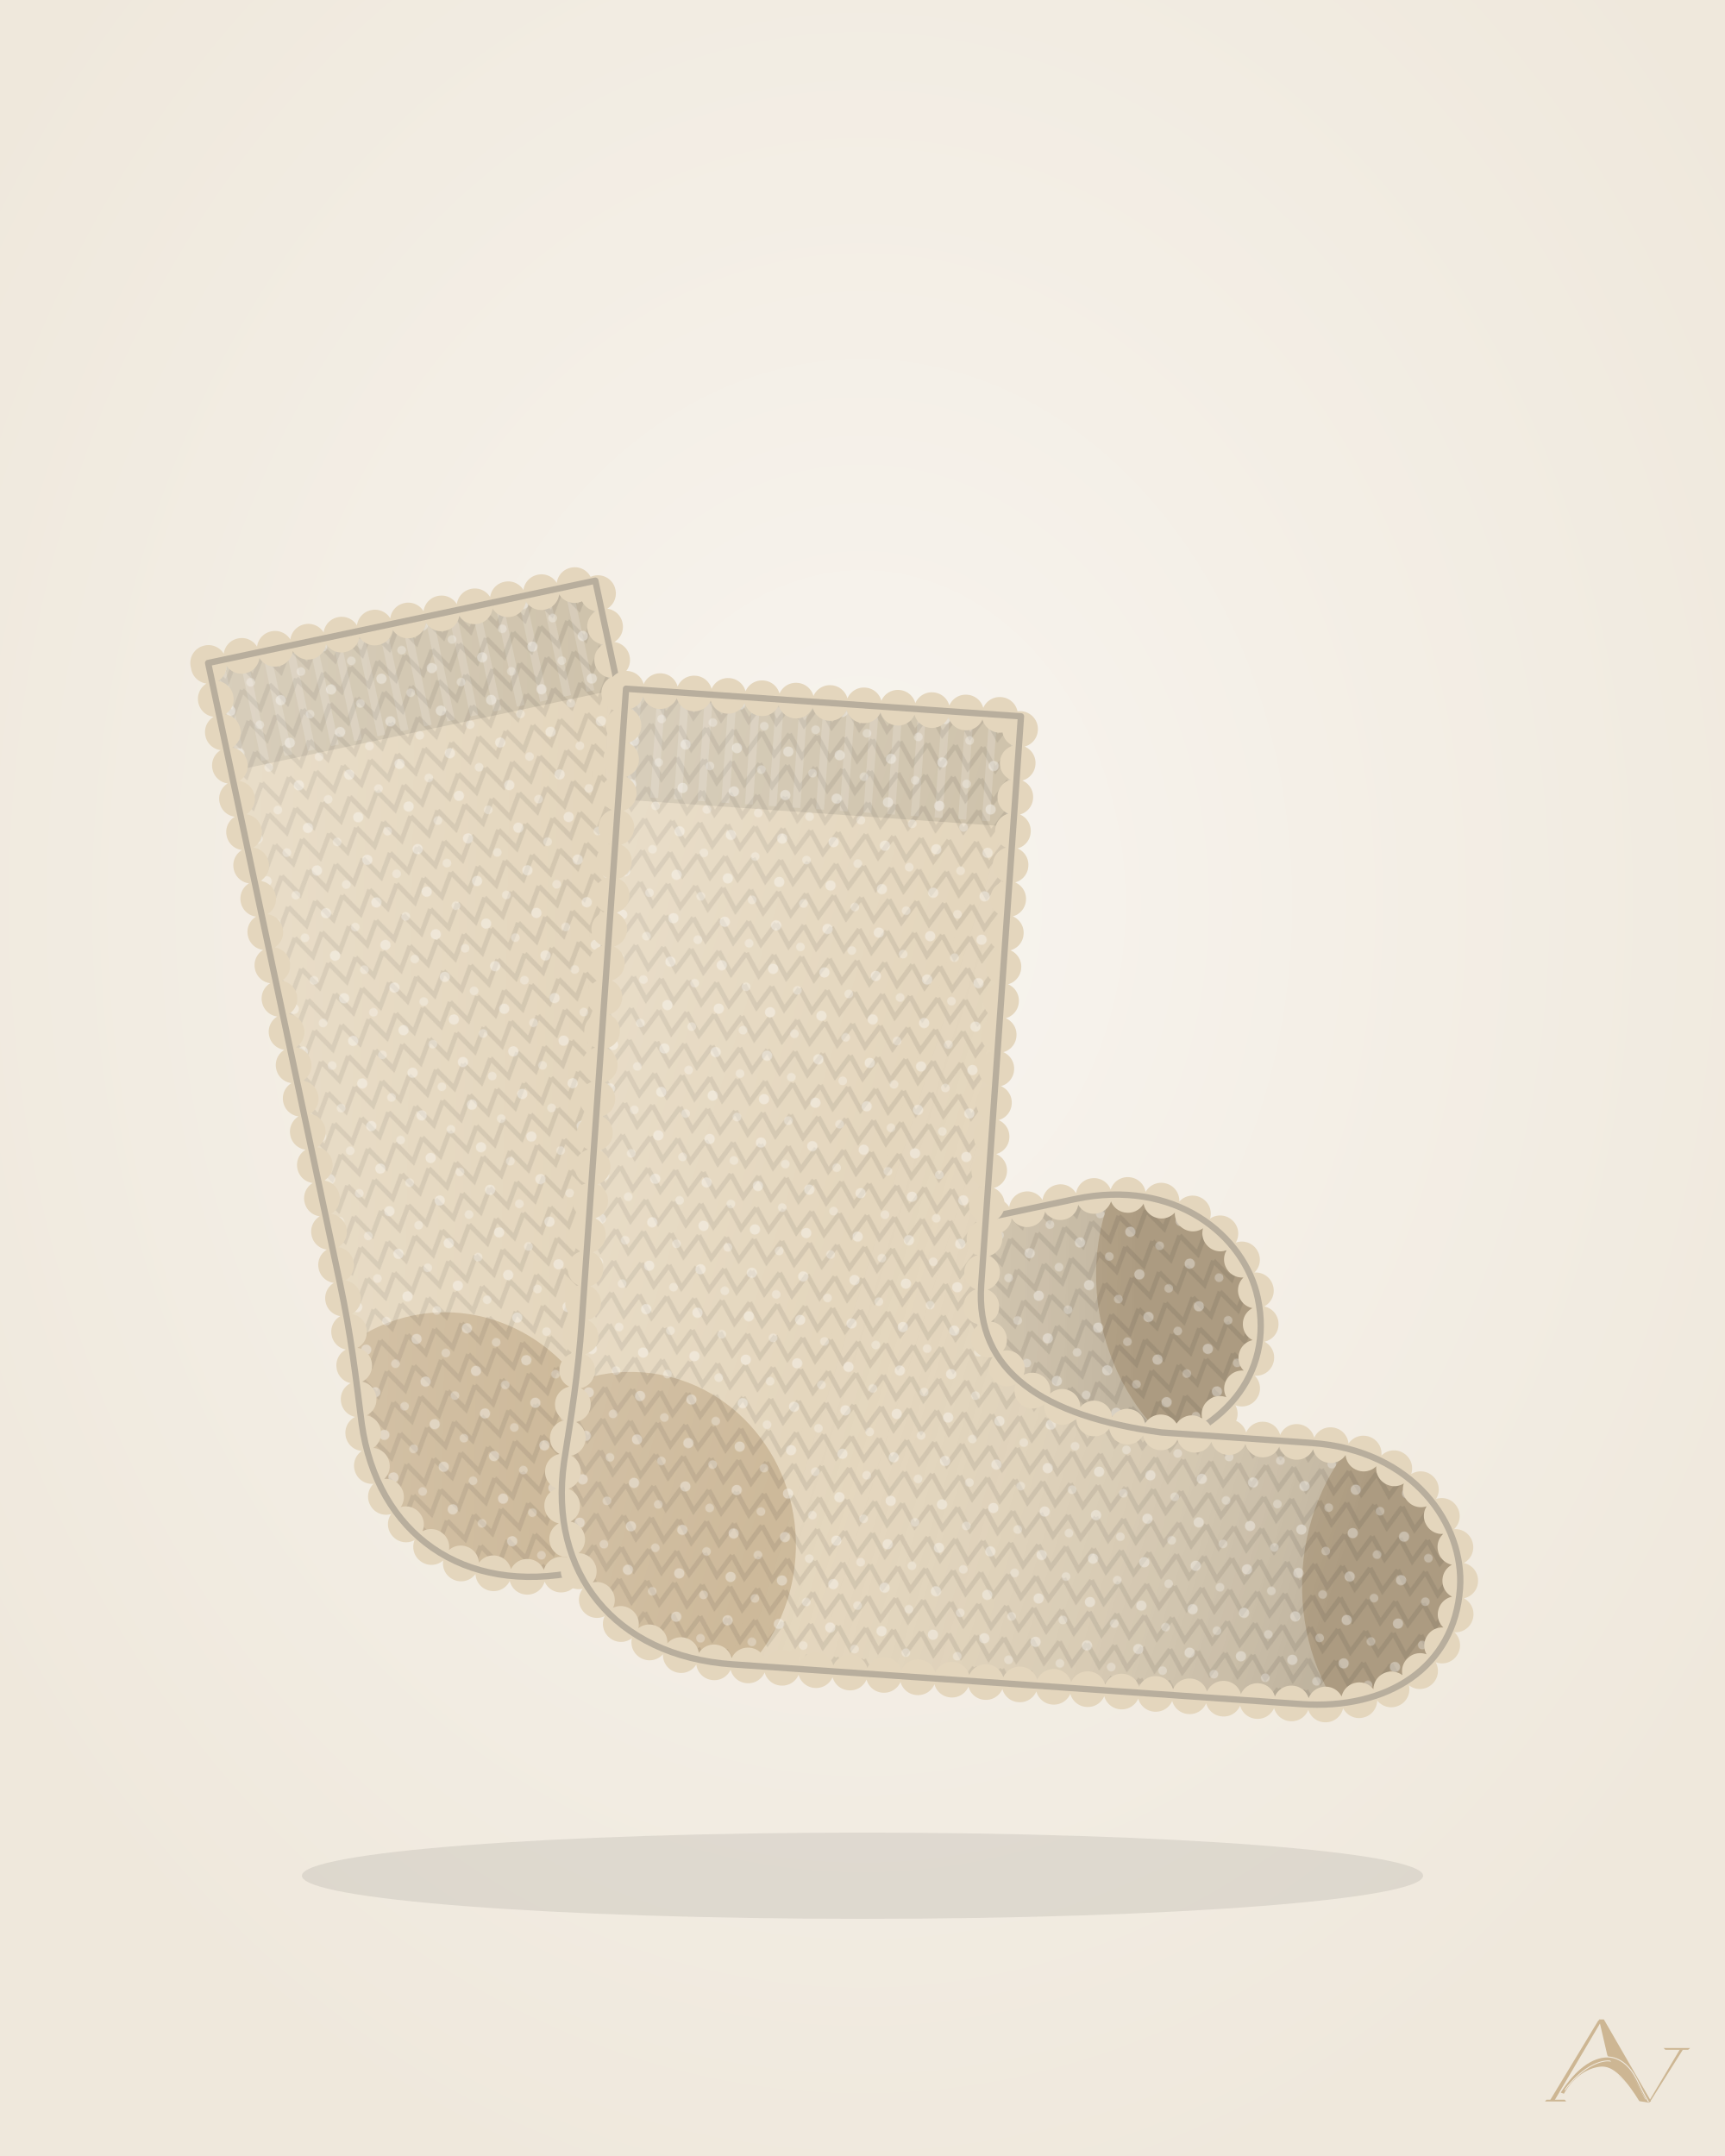
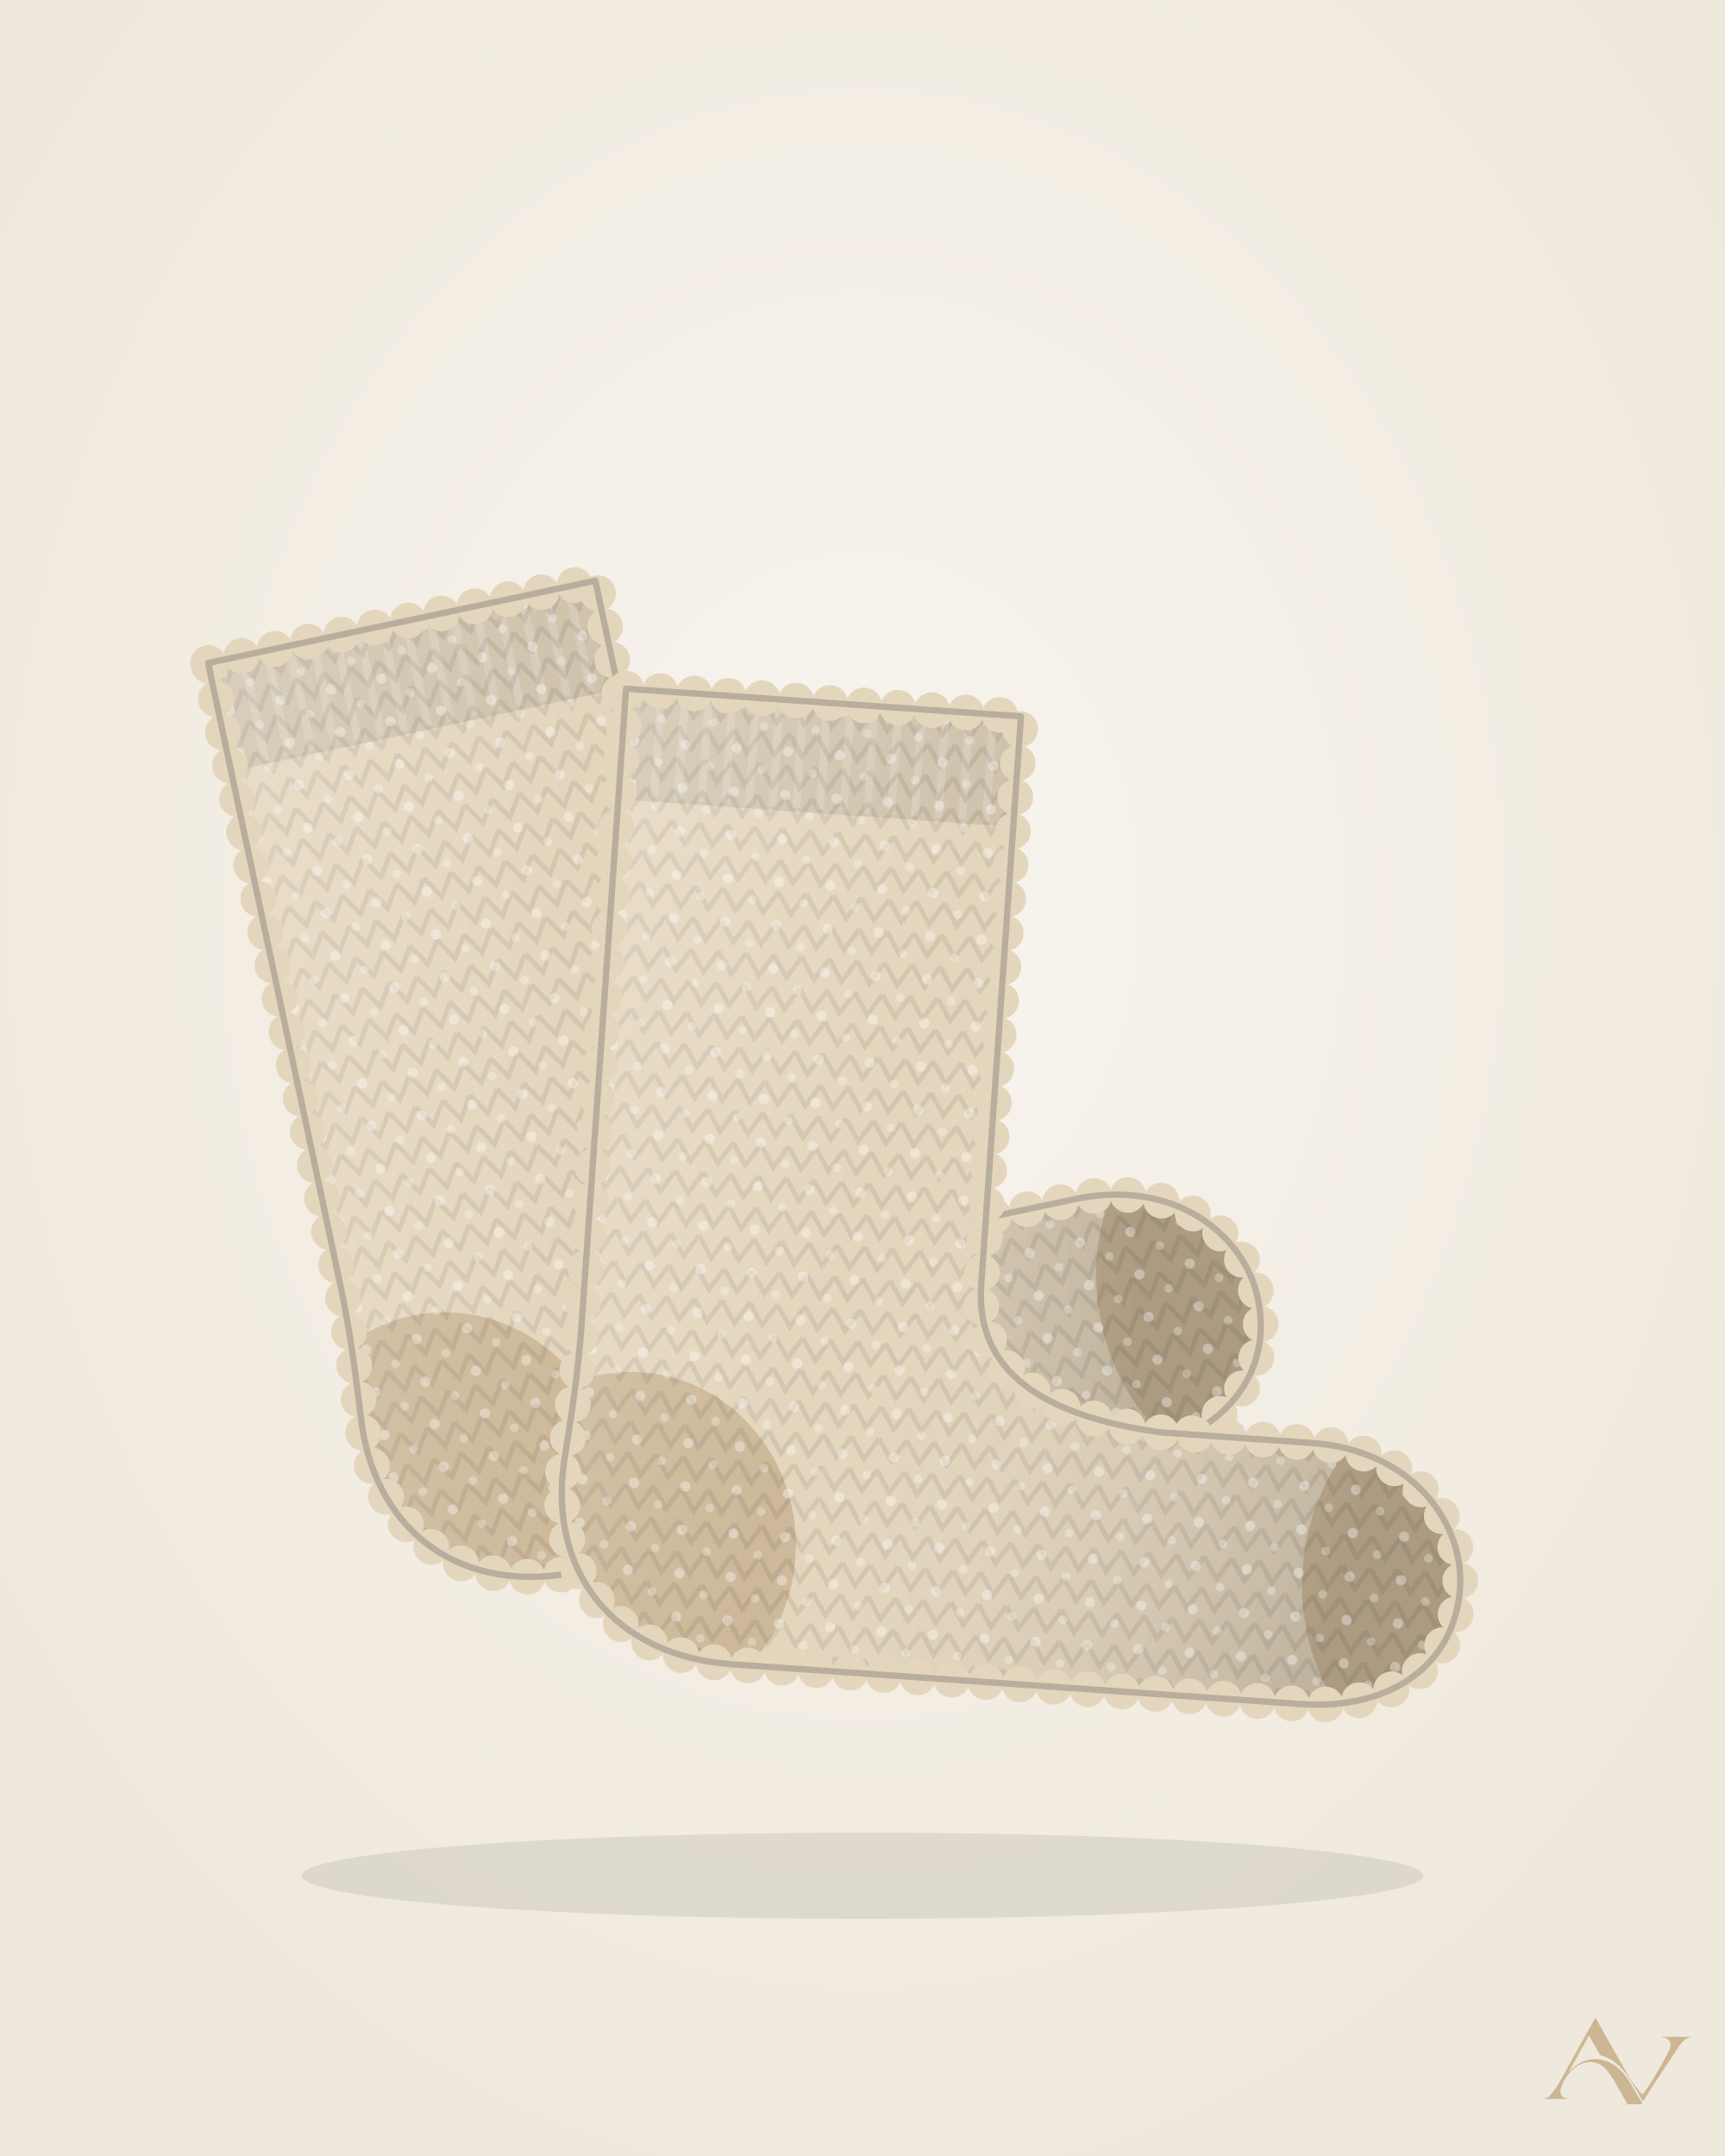
<svg xmlns="http://www.w3.org/2000/svg" viewBox="0 0 800 1000" role="img">
  <defs>
    <radialGradient id="light" cx=".5" cy=".42" r=".62">
      <stop offset="0" stop-color="#fff" stop-opacity=".55" />
      <stop offset="1" stop-color="#fff" stop-opacity="0" />
    </radialGradient>
  </defs>
  <rect width="800" height="1000" fill="#efe8dc" />
  <rect width="800" height="1000" fill="url(#light)" />
  <ellipse cx="400" cy="870" rx="260" ry="20" fill="#000" fill-opacity=".08" />
  <g transform="rotate(-12 330 470) translate(135.4 159.7) scale(1.835938 1.835938)">
    <defs>
      <clipPath id="c-cashmere-touch-crew-b">
        <path d="M0 56H100V200C100 222 118 232 148 234H186C212 234 226 252 226 268C226 288 210 300 188 300H44C14 300 -4 280 -2 252C-1 240 0 230 0 216Z" />
      </clipPath>
      <pattern id="k-cashmere-touch-crew-b" width="7" height="8" patternUnits="userSpaceOnUse">
        <path d="M0 0.5L3.5 6L7 0.5" fill="none" stroke="#000" stroke-opacity=".075" stroke-width="1.2" />
      </pattern>
      <linearGradient id="g-cashmere-touch-crew-b" x1="0" x2="1" y1="0" y2="0.25">
        <stop offset="0" stop-color="#fff" stop-opacity=".2" />
        <stop offset=".42" stop-color="#fff" stop-opacity="0" />
        <stop offset="1" stop-color="#000" stop-opacity=".16" />
      </linearGradient>
      <pattern id="f-cashmere-touch-crew-b" width="13" height="11" patternUnits="userSpaceOnUse">
        <circle cx="3" cy="3" r="1.3" fill="#fff" fill-opacity=".35" />
        <circle cx="9.5" cy="8" r="1.1" fill="#fff" fill-opacity=".28" />
      </pattern>
    </defs>
    <path d="M0 56H100V200C100 222 118 232 148 234H186C212 234 226 252 226 268C226 288 210 300 188 300H44C14 300 -4 280 -2 252C-1 240 0 230 0 216Z" fill="#e4d6bd" />
    <g clip-path="url(#c-cashmere-touch-crew-b)">
      <rect x="-10" y="56" width="120" height="28" fill="#000" fill-opacity=".09" />
      <path d="M3 58V83" stroke="#fff" stroke-opacity=".16" stroke-width="2" />
      <path d="M9 58V83" stroke="#fff" stroke-opacity=".16" stroke-width="2" />
      <path d="M15 58V83" stroke="#fff" stroke-opacity=".16" stroke-width="2" />
      <path d="M21 58V83" stroke="#fff" stroke-opacity=".16" stroke-width="2" />
      <path d="M27 58V83" stroke="#fff" stroke-opacity=".16" stroke-width="2" />
      <path d="M33 58V83" stroke="#fff" stroke-opacity=".16" stroke-width="2" />
      <path d="M39 58V83" stroke="#fff" stroke-opacity=".16" stroke-width="2" />
      <path d="M45 58V83" stroke="#fff" stroke-opacity=".16" stroke-width="2" />
      <path d="M51 58V83" stroke="#fff" stroke-opacity=".16" stroke-width="2" />
      <path d="M57 58V83" stroke="#fff" stroke-opacity=".16" stroke-width="2" />
      <path d="M63 58V83" stroke="#fff" stroke-opacity=".16" stroke-width="2" />
      <path d="M69 58V83" stroke="#fff" stroke-opacity=".16" stroke-width="2" />
      <path d="M75 58V83" stroke="#fff" stroke-opacity=".16" stroke-width="2" />
      <path d="M81 58V83" stroke="#fff" stroke-opacity=".16" stroke-width="2" />
      <path d="M87 58V83" stroke="#fff" stroke-opacity=".16" stroke-width="2" />
      <path d="M93 58V83" stroke="#fff" stroke-opacity=".16" stroke-width="2" />
      <path d="M99 58V83" stroke="#fff" stroke-opacity=".16" stroke-width="2" />
      <ellipse cx="16" cy="272" rx="42" ry="44" fill="#cdb99a" />
      <ellipse cx="232" cy="266" rx="46" ry="52" fill="#cdb99a" />
      <rect x="-30" y="26" width="290" height="284" fill="url(#k-cashmere-touch-crew-b)" />
      <rect x="-6" y="56" width="236" height="248" fill="url(#g-cashmere-touch-crew-b)" />
      <rect x="-30" y="26" width="290" height="284" fill="url(#f-cashmere-touch-crew-b)" />
    </g>
    <path d="M0 56H100V200C100 222 118 232 148 234H186C212 234 226 252 226 268C226 288 210 300 188 300H44C14 300 -4 280 -2 252C-1 240 0 230 0 216Z" fill="none" stroke="#e4d6bd" stroke-width="9" stroke-dasharray="0.1 8.5" stroke-linecap="round" />
    <path d="M0 56H100V200C100 222 118 232 148 234H186C212 234 226 252 226 268C226 288 210 300 188 300H44C14 300 -4 280 -2 252C-1 240 0 230 0 216Z" fill="none" stroke="#0b1220" stroke-opacity=".2" stroke-width="1.6" stroke-linejoin="round" />
  </g>
  <g transform="rotate(4 470 540) translate(275.4 229.7) scale(1.835938 1.835938)">
    <defs>
      <clipPath id="c-cashmere-touch-crew-c">
        <path d="M0 56H100V200C100 222 118 232 148 234H186C212 234 226 252 226 268C226 288 210 300 188 300H44C14 300 -4 280 -2 252C-1 240 0 230 0 216Z" />
      </clipPath>
      <pattern id="k-cashmere-touch-crew-c" width="7" height="8" patternUnits="userSpaceOnUse">
        <path d="M0 0.5L3.5 6L7 0.5" fill="none" stroke="#000" stroke-opacity=".075" stroke-width="1.2" />
      </pattern>
      <linearGradient id="g-cashmere-touch-crew-c" x1="0" x2="1" y1="0" y2="0.25">
        <stop offset="0" stop-color="#fff" stop-opacity=".2" />
        <stop offset=".42" stop-color="#fff" stop-opacity="0" />
        <stop offset="1" stop-color="#000" stop-opacity=".16" />
      </linearGradient>
      <pattern id="f-cashmere-touch-crew-c" width="13" height="11" patternUnits="userSpaceOnUse">
        <circle cx="3" cy="3" r="1.3" fill="#fff" fill-opacity=".35" />
        <circle cx="9.5" cy="8" r="1.1" fill="#fff" fill-opacity=".28" />
      </pattern>
    </defs>
    <path d="M0 56H100V200C100 222 118 232 148 234H186C212 234 226 252 226 268C226 288 210 300 188 300H44C14 300 -4 280 -2 252C-1 240 0 230 0 216Z" fill="#e4d6bd" />
    <g clip-path="url(#c-cashmere-touch-crew-c)">
      <rect x="-10" y="56" width="120" height="28" fill="#000" fill-opacity=".09" />
      <path d="M3 58V83" stroke="#fff" stroke-opacity=".16" stroke-width="2" />
      <path d="M9 58V83" stroke="#fff" stroke-opacity=".16" stroke-width="2" />
      <path d="M15 58V83" stroke="#fff" stroke-opacity=".16" stroke-width="2" />
      <path d="M21 58V83" stroke="#fff" stroke-opacity=".16" stroke-width="2" />
      <path d="M27 58V83" stroke="#fff" stroke-opacity=".16" stroke-width="2" />
      <path d="M33 58V83" stroke="#fff" stroke-opacity=".16" stroke-width="2" />
      <path d="M39 58V83" stroke="#fff" stroke-opacity=".16" stroke-width="2" />
      <path d="M45 58V83" stroke="#fff" stroke-opacity=".16" stroke-width="2" />
      <path d="M51 58V83" stroke="#fff" stroke-opacity=".16" stroke-width="2" />
      <path d="M57 58V83" stroke="#fff" stroke-opacity=".16" stroke-width="2" />
      <path d="M63 58V83" stroke="#fff" stroke-opacity=".16" stroke-width="2" />
      <path d="M69 58V83" stroke="#fff" stroke-opacity=".16" stroke-width="2" />
      <path d="M75 58V83" stroke="#fff" stroke-opacity=".16" stroke-width="2" />
      <path d="M81 58V83" stroke="#fff" stroke-opacity=".16" stroke-width="2" />
      <path d="M87 58V83" stroke="#fff" stroke-opacity=".16" stroke-width="2" />
      <path d="M93 58V83" stroke="#fff" stroke-opacity=".16" stroke-width="2" />
      <path d="M99 58V83" stroke="#fff" stroke-opacity=".16" stroke-width="2" />
      <ellipse cx="16" cy="272" rx="42" ry="44" fill="#cdb99a" />
      <ellipse cx="232" cy="266" rx="46" ry="52" fill="#cdb99a" />
      <rect x="-30" y="26" width="290" height="284" fill="url(#k-cashmere-touch-crew-c)" />
      <rect x="-6" y="56" width="236" height="248" fill="url(#g-cashmere-touch-crew-c)" />
      <rect x="-30" y="26" width="290" height="284" fill="url(#f-cashmere-touch-crew-c)" />
    </g>
    <path d="M0 56H100V200C100 222 118 232 148 234H186C212 234 226 252 226 268C226 288 210 300 188 300H44C14 300 -4 280 -2 252C-1 240 0 230 0 216Z" fill="none" stroke="#e4d6bd" stroke-width="9" stroke-dasharray="0.1 8.5" stroke-linecap="round" />
    <path d="M0 56H100V200C100 222 118 232 148 234H186C212 234 226 252 226 268C226 288 210 300 188 300H44C14 300 -4 280 -2 252C-1 240 0 230 0 216Z" fill="none" stroke="#0b1220" stroke-opacity=".2" stroke-width="1.6" stroke-linejoin="round" />
  </g>
-   <g transform="translate(716 936) scale(0.1325)" opacity=".55">
-     <defs>
-       <mask id="wm-over" maskUnits="userSpaceOnUse" x="0" y="0" width="620" height="420">
-         <rect x="0" y="0" width="620" height="420" fill="#fff" />
-         <path d="M95 303C147 222 205 180 258 180C303 181 336 213 358 255C374 287 388 317 402 338L370 333C350 300 327 268 302 243C278 220 258 211 236 212C182 217 136 255 106 307Z" fill="none" stroke="#000" stroke-width="7" stroke-linejoin="round" />
-       </mask>
-       <mask id="wm-fold" maskUnits="userSpaceOnUse" x="0" y="0" width="620" height="420">
-         <rect x="0" y="0" width="620" height="420" fill="#fff" />
-         <path d="M110 293C166 219 225 192 261 192C301 194 333 221 351 254C365 281 377 305 391 327" fill="none" stroke="#000" stroke-width="3.2" stroke-linecap="round" />
-       </mask>
-     </defs>
-     <g transform="translate(-36 -42)" fill="#b08d57">
-       <g mask="url(#wm-over)">
-         <path d="M227 50L239 50L73 331H57Z" />
-         <path d="M229 47L258 172L300 245L384 334L400 340L411 333L246 47Z" />
-       </g>
-       <path d="M40 334H114L109 328H45Z" />
-       <path d="M400 340L409 333L523 152H512Z" />
-       <path d="M455 147H548L541 153H461Z" />
-       <path d="M95 303C147 222 205 180 258 180C303 181 336 213 358 255C374 287 388 317 402 338L370 333C350 300 327 268 302 243C278 220 258 211 236 212C182 217 136 255 106 307Z" mask="url(#wm-fold)" />
-     </g>
+   <g transform="translate(716 936) scale(0.1504)" opacity=".55">
+     <path fill="#b08d57" fill-rule="evenodd" d="M258.2 265.7C257.8 265.5 257.4 264.9 256.2 262.8C255.8 262.1 254.9 260.6 254.3 259.4C253.6 258.2 252.8 256.8 252.5 256.4C252.3 255.9 251.9 255.2 251.6 254.8C251.3 254.3 250.2 252.3 249.1 250.3C246.3 245.3 245.7 244.3 243 239.7C240.5 235.3 239.9 234.3 238.2 231.1C234.9 225 233.2 222.1 230.6 217.4C222.8 204 221.3 201.3 218.8 197.1C218 195.9 216.6 193.6 215.6 191.9C214.6 190.2 213.4 188.2 212.9 187.4C212.4 186.6 211.4 185.1 210.7 184C209.9 182.9 208 180 206.4 177.7C202.6 172.2 202.6 172.1 201.2 170.3C192.2 158.1 185.2 151 177.2 145.9C173.7 143.6 169.5 141.3 167.2 140.4C162.7 138.7 160.2 137.9 153.9 136.5C151.3 135.9 147.2 135.5 143.5 135.4C140.1 135.3 140.1 135.4 136.4 135.8C129.4 136.7 124 138 118 140.3C114.8 141.6 108.3 144.8 105.6 146.5C100 150 93.5 154.8 89.8 158.1C84.3 163.2 82.3 165.2 76.7 171.8C75.3 173.5 74.1 175 71.4 178.6C68 183.2 67.6 183.9 64.4 189.9C63.3 192 61.8 194.7 61.1 195.9C58.6 200.4 57.7 202.1 55.7 207.3C53.5 212.6 52.4 216.3 51.5 221.6C51 224.2 51 228.5 51.5 231C52.9 238 57.5 243.7 63.5 245.9C64 246.1 64.6 246.3 64.8 246.4C66 246.9 69.9 247.8 72.5 248.1C75.8 248.4 75.8 248.5 76.1 248.7C76.4 249.1 76.2 249.5 75.7 249.6C75.1 249.8 4.9 249.8 2.2 249.6C0.3 249.5 0 249.4 0.2 249C0.4 248.8 1.1 248.6 3.5 248C8.1 246.8 11.5 245.2 15 242.6C17.9 240.4 24.1 233.7 27.9 228.6C31.5 223.9 40.8 210.2 43.4 205.7C45 203 48 197.8 50 194.5C50.6 193.5 51.6 191.8 52.2 190.6C52.9 189.4 53.8 187.7 54.4 186.8C56.4 183.6 59 179.1 60.5 176.1C61 175.2 62.1 173.2 63 171.8C63.8 170.3 65.1 168 65.7 166.7C66.4 165.4 67.3 163.6 67.8 162.8C68.3 162 69 160.6 69.5 159.6C70 158.7 71.1 156.8 71.9 155.4C72.7 154 73.7 152.1 74.2 151.3C74.9 149.9 75.8 148.2 78.9 142.5C79.3 141.7 80 140.6 80.3 140C80.6 139.4 81.7 137.3 82.8 135.4C83.8 133.4 84.7 131.8 84.8 131.7C84.8 131.6 85.6 130.2 86.5 128.6C87.5 126.9 88.8 124.6 89.5 123.3C90.2 122.1 91.4 120 92.1 118.7C94.1 115 95.2 113.1 95.3 112.9C95.3 112.9 96.4 110.9 97.6 108.6C98.8 106.3 100.8 102.7 102 100.6C103.2 98.5 104.7 95.8 105.4 94.6C107.1 91.4 108.2 89.4 111.7 83.3C112.3 82.3 113.3 80.5 113.9 79.3C114.6 78 115.9 75.6 117 73.8C119.6 69.1 120.9 66.9 123.2 62.6C124.3 60.6 125.9 57.9 126.6 56.6C128.2 53.9 130.9 48.9 132.6 45.7C134 43.1 134.4 42.4 138.2 35.8C139.8 33 141.6 29.9 142.1 28.8C142.7 27.8 143.8 25.9 144.5 24.6C148.1 18.5 149.7 15.8 150.8 13.7C151.5 12.5 152.7 10.4 153.4 9.2C154.2 8 155.4 5.9 156.1 4.6C158.7 0.1 158.8 0 159.3 0C159.7 0 160 0.3 160.4 1C160.5 1.2 160.9 2 161.4 2.7C161.8 3.4 162.6 4.9 163.2 6C163.8 7.1 165.2 9.7 166.4 11.6C168.5 15.4 170.7 19.3 171.9 21.6C172.3 22.3 173.3 24.1 174.1 25.6C174.9 27 176 28.9 176.5 29.8C177.6 31.8 181 38 182.6 40.8C183.3 42.1 184.2 43.8 184.7 44.6C186.2 47.2 187.7 50 190.5 54.9C192.4 58.3 193.1 59.5 193.8 60.8C194.6 62.3 196.1 65 197.2 67C197.8 68 198.6 69.5 199 70.3C199.5 71 200.4 72.7 201.1 73.9C201.8 75.2 202.9 77.2 203.6 78.4C204.3 79.7 205.4 81.7 206.1 82.9C206.8 84.1 207.8 85.9 208.4 86.8C210.8 91.3 213.7 96.3 215.4 99.1C216.4 100.8 217.6 102.8 217.9 103.5C218.3 104.2 219.1 105.5 219.6 106.4C220.1 107.3 220.8 108.5 221.1 109.1C221.5 109.7 222.6 111.5 223.6 113.3C225.3 116.1 226.8 118.8 228.4 121.7C228.7 122.3 230.4 125.3 232.2 128.4C233.9 131.4 235.9 134.9 236.5 136.1C237.2 137.2 238.1 138.8 238.5 139.4C239.4 141 244 149.1 245.3 151.3C245.7 152.2 246.6 153.7 247.1 154.6C247.6 155.5 248.8 157.6 249.8 159.3C250.8 161 252.2 163.5 252.9 164.8C254.4 167.4 255.1 168.5 256.1 170.4C256.5 171.1 257.2 172.4 257.7 173.3C258.2 174.1 258.9 175.3 259.3 176C260 177.3 261.4 179.6 262.7 181.6C266.7 187.9 269.3 191.9 271.4 194.9C273.1 197.3 274.8 199.7 275.7 201.1C276.1 201.7 278 204.3 279.9 206.8C281.8 209.4 284.5 213 285.9 214.9C292.9 224.2 298.5 231.1 301.1 233.6C303.5 235.9 304.4 235.9 306.3 233.5C310.3 228.6 313.1 224.8 315.3 221.6C316 220.5 318.5 216.7 320.8 213.3C323.1 209.8 325.6 205.9 326.3 204.7C327.1 203.5 328.1 201.8 328.7 200.9C330.8 197.5 331.9 195.9 333.9 192.4C335.1 190.4 336.8 187.7 337.7 186.3C339.1 184 342.9 177.7 346 172.4C346.5 171.5 348.3 168.5 349.9 165.9C351.4 163.2 353 160.4 353.5 159.7C354.9 157.2 358.4 151.1 360.4 147.8C361.5 145.9 362.8 143.8 363.2 142.9C363.7 142.1 364.9 140 365.9 138.3C366.8 136.6 368.6 133.6 369.7 131.6C370.8 129.6 372.6 126.4 373.6 124.4C375.4 121 375.7 120.4 378.1 115.9C380.1 112.2 382.8 106.9 386.5 98.9C388.9 94 389.7 91.2 390.4 86.4C390.7 84.1 390.7 79.8 390.4 78.1C389.8 74.8 388.2 71.3 386.2 68.8C381.8 63.5 375.4 60.5 365.9 59.4C364.7 59.2 363.6 59.1 363.4 59C362.8 58.7 362.8 58.2 363.5 58C363.9 57.9 452.2 57.8 453.7 57.9C454.7 58 455 58.2 455 58.4C455 58.7 454.8 58.8 451 59.7C447.3 60.7 446.2 61.1 443.3 62.3C439.2 64.1 436.5 65.6 433.7 67.9C425.8 74.2 422 78.9 409.9 97.3C405.6 103.9 400 112.4 398.2 115.1C397.8 115.7 396.6 117.5 395.5 119.1C394.4 120.7 393 122.9 392.3 123.9C390.6 126.4 382.7 138.5 380.6 141.8C379.7 143.2 377.9 145.9 376.6 147.8C375.4 149.7 373.6 152.5 372.6 153.9C369.5 158.6 367.3 161.9 365.8 164.1C365 165.3 363.4 167.8 362.2 169.7C361 171.5 359.2 174.2 358.3 175.6C357.3 177 354.3 181.5 351.6 185.6C348.9 189.7 345.2 195.3 343.4 197.9C341.6 200.6 339.5 203.7 338.9 204.8C338.2 205.8 336.9 207.8 336 209.1C335.1 210.5 333.9 212.2 333.4 212.9C332 215 329.5 219 328 221.4C326.7 223.5 325.9 224.8 323.3 228.9C322.5 230 321.3 232 320.6 233.3C319.8 234.5 318.5 236.8 317.5 238.3C316.6 239.7 315.2 242 314.4 243.4C312.7 246.2 311.1 248.9 309 252C308.3 253.2 307.4 254.6 307.1 255.1C306.4 256.2 306.1 256.5 305.6 256.3C305.4 256.2 305.1 255.9 305 255.7C304.9 255.5 304.1 254.2 303.2 252.8C302.4 251.4 301.4 249.8 301 249.1C300.7 248.5 299.9 247.1 299.2 246.1C297.7 243.5 296.1 240.8 295.4 239.4C294.3 237.6 291.1 232 288.8 228.1C288.3 227.2 287.5 225.8 287 225C285.6 222.5 283.4 218.6 282.2 216.8C280.2 213.3 278.8 211.1 277.9 209.3C276.8 207.4 275.8 205.8 274.8 204.1C274.4 203.4 273.7 202.3 273.2 201.4C269.5 195.3 263.9 186.3 260.7 181.5C257.4 176.6 252.2 169.8 247.2 163.9C246.1 162.7 245 161.4 244.6 160.9C243.1 158.9 236 151.5 232.4 148.2C225.2 141.3 217.3 135 211 131C204 126.6 199 123.8 193.8 121.6C193 121.3 192 120.8 191.5 120.6C186.8 118.5 182.6 117.1 177.1 115.8C175 115.2 174.2 114.9 173.8 114.4C173.5 114.2 172.6 112.7 171.7 111.1C170.9 109.4 169.7 107.4 169.2 106.5C168 104.6 166.4 102 165.6 100.4C162.3 94.6 160.4 91.3 159.5 89.8C157.8 86.8 154.8 81.6 153 78.2C151.3 75.1 149.8 72.5 147.5 68.6C146.8 67.6 145.4 65.1 144.4 63.1C140 55.2 139.8 55 139.3 55C138.7 55 138.7 54.9 136.2 59.6C135.5 60.9 134.5 62.8 133.9 63.7C132 67.1 130.2 70.2 129.6 71.3C129.2 71.8 128.2 73.7 127.4 75.3C126.5 77 125.2 79.2 124.6 80.3C123.9 81.4 123 82.9 122.6 83.7C121.7 85.4 121.3 86.1 115.9 95.6C113.5 99.9 111.7 103.1 111.2 103.9C111 104.4 110.2 105.8 109.5 107.1C106.6 112.1 106 113.2 104.7 115.6C103.5 118 102.7 119.4 100.7 122.9C100.2 123.7 98.7 126.5 97.2 129.1C95.8 131.8 94 135 93.3 136.4C92.6 137.7 91.6 139.5 91.1 140.4C90.3 141.8 88.2 145.5 87.2 147.4C86.7 148.3 84.1 153.1 82.8 155.5C82.4 156.3 81.7 157.6 81.2 158.4C80.8 159.2 80.2 160.2 80 160.8C79.7 161.3 79.1 162.3 78.6 163.2C77.2 165.6 76.6 167 77 167C77.3 167 78.5 165.9 80 164.1C82.7 161.1 85.5 158.1 87.5 156.5C88.4 155.6 90 154.3 91 153.4C94.1 150.8 94.9 150.1 97.7 148C102.5 144.3 108 140.8 112.4 138.6C113.6 137.9 115.7 136.8 117 136.2C124.1 132.6 134.4 129.4 143.6 128.1C150.1 127.1 158.3 126.7 163.1 127C167 127.2 169.7 127.5 171.4 127.8C172.3 127.9 174.1 128.1 175.2 128.3C176.4 128.5 177.7 128.7 178.3 128.9C178.8 129 179.8 129.2 180.6 129.4C185 130.2 192 132.4 198.1 134.8C200.9 136 207.2 139.2 212.8 142.3C216.5 144.5 223.2 149.2 228.5 153.6C234.1 158.2 242.3 166.5 247.4 172.9C253.6 180.4 261.7 192.3 267.2 201.8C267.8 202.8 268.9 204.7 269.7 206C270.4 207.3 271.6 209.2 272.2 210.2C272.8 211.2 273.7 212.9 274.3 213.9C274.9 214.9 276.2 217.2 277.2 218.9C279 222.1 280.6 224.9 281.9 226.8C282.2 227.4 283.1 228.9 283.8 230.1C284.5 231.4 285.4 233 285.8 233.7C287 235.7 290.9 242 292.8 245C293.7 246.5 295.1 248.8 295.8 250C296.6 251.2 297.4 252.4 297.6 252.8C298.2 253.7 300.9 257.9 301.8 259.4C303 261.4 303 261.3 301.1 264.2C300.5 265.2 300.2 265.5 299.8 265.7L299.2 266L278.9 266C258.8 266 258.6 266 258.2 265.7Z" />
  </g>
</svg>
